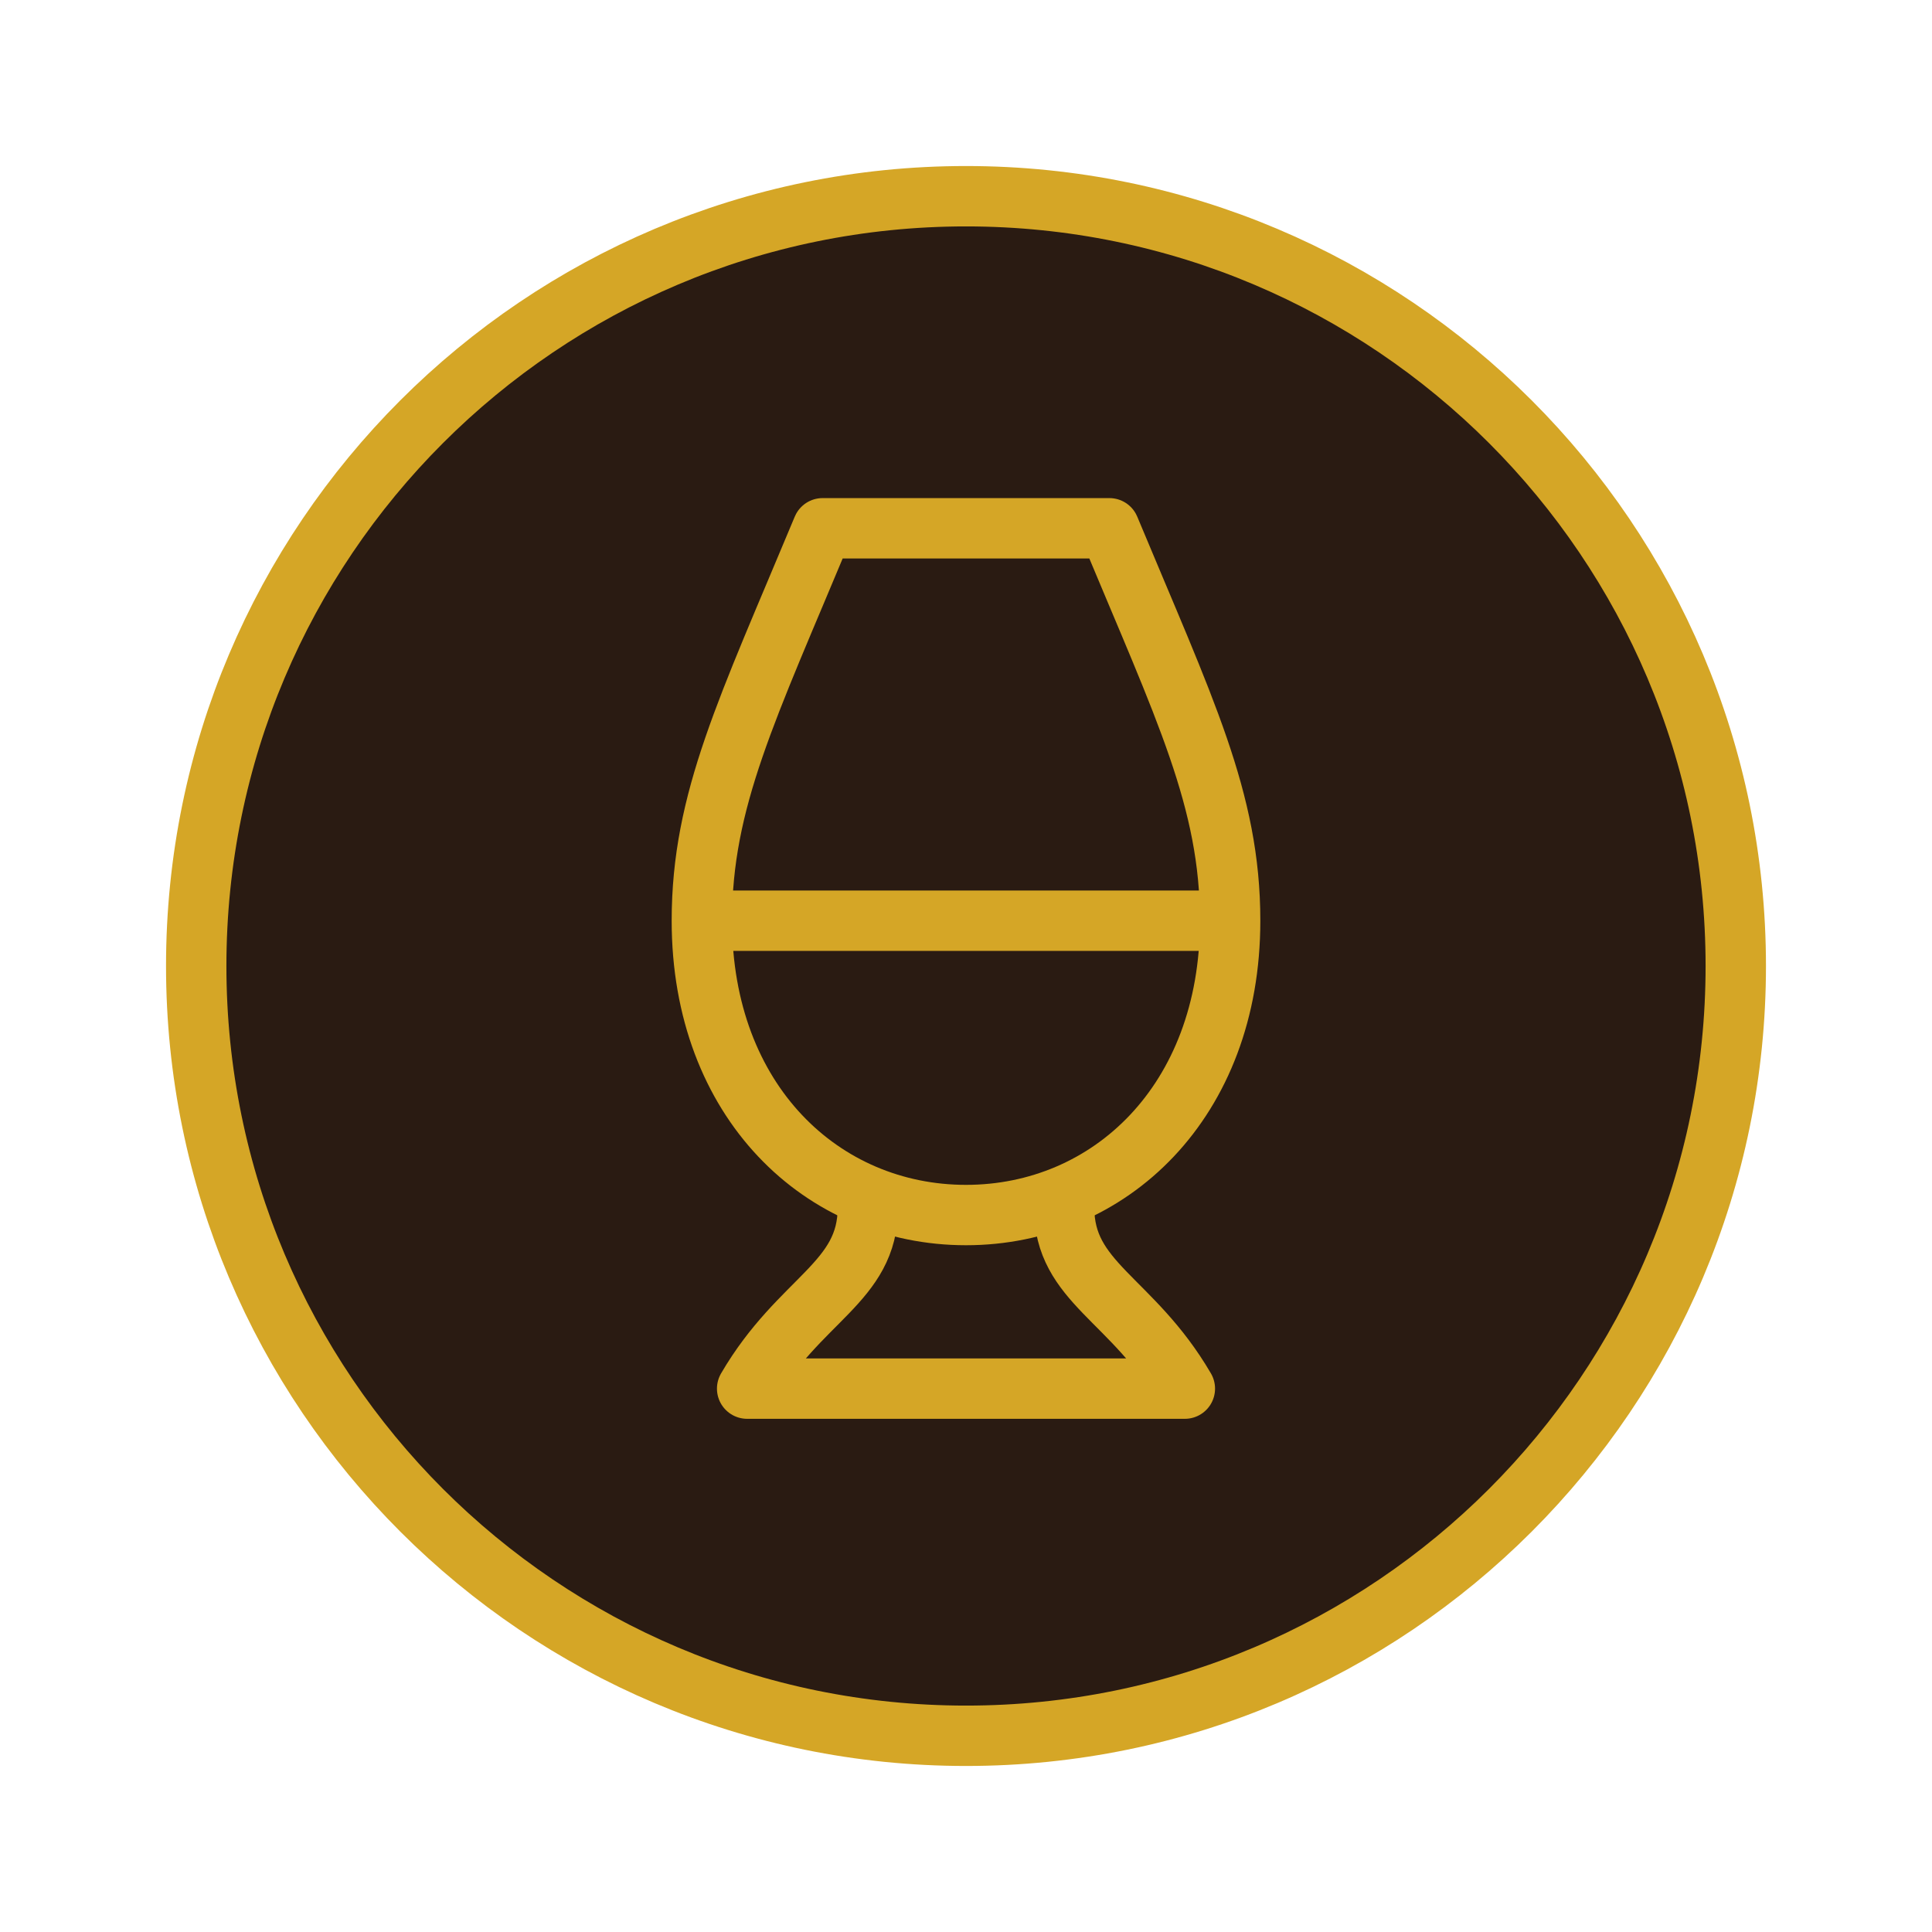
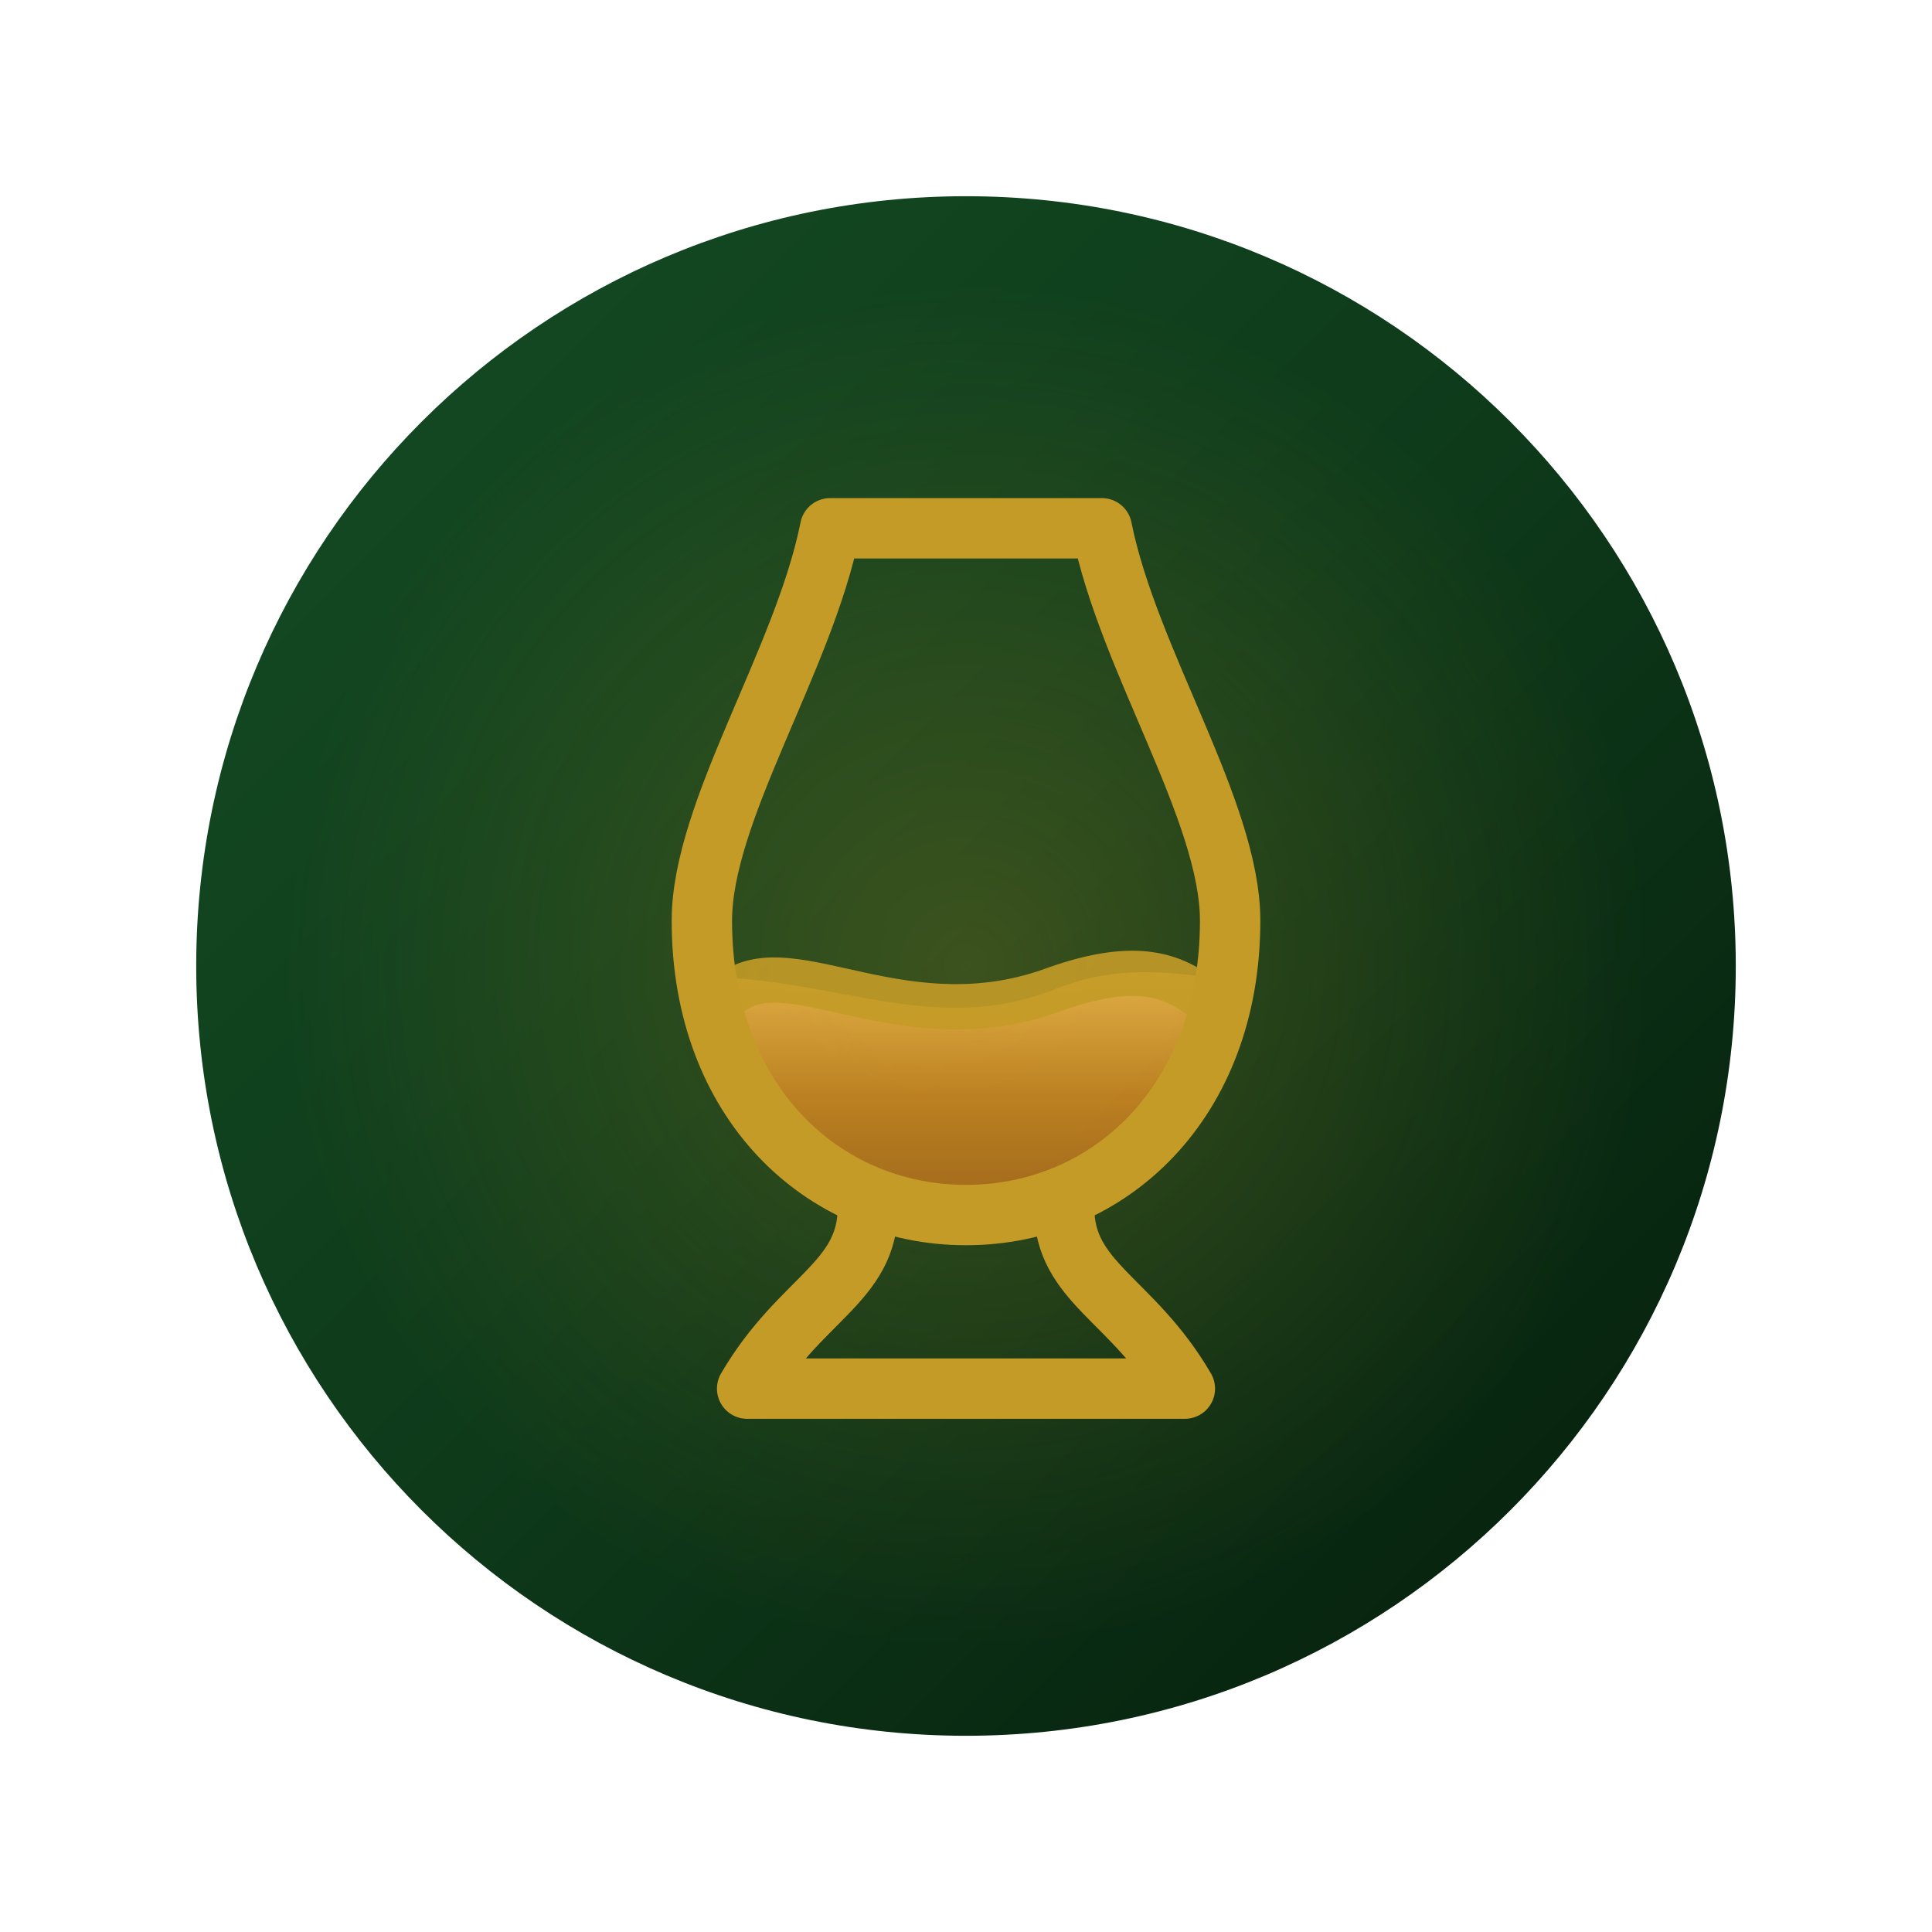
<svg xmlns="http://www.w3.org/2000/svg" viewBox="0 0 512 512" width="100%" height="100%">
-   <circle cx="256" cy="256" r="204" stroke="#d5a626" stroke-width="16" fill="#2A1B12" />
-   <g fill="none" stroke="#d5a626" stroke-linecap="round" stroke-linejoin="round">
-     <path d="M 218 140           H 294           C 314 188 326 212 326 244           C 326 292 294 322 256 322           C 218 322 186 292 186 244           C 186 212 198 188 218 140 Z" stroke-width="16" />
-     <path d="M 187 244 H 325" stroke-width="16" />
+   <defs>
+     <linearGradient id="glossyGreen" x1="0%" y1="0%" x2="100%" y2="100%">
+       <stop offset="0%" stop-color="#144d24" />
+       <stop offset="50%" stop-color="#0e3a1a" />
+       <stop offset="100%" stop-color="#051c0b" />
+     </linearGradient>
+     <radialGradient id="goldGlow" cx="50%" cy="50%" r="50%">
+       <stop offset="0%" stop-color="#C59B27" stop-opacity="0.25" />
+       <stop offset="100%" stop-color="#C59B27" stop-opacity="0" />
+     </radialGradient>
+     <linearGradient id="whiskyLiquid" x1="0%" y1="100%" x2="0%" y2="0%">
+       <stop offset="0%" stop-color="#A05B17" />
+       <stop offset="60%" stop-color="#D48A22" />
+       <stop offset="100%" stop-color="#FFC04D" />
+     </linearGradient>
+     <clipPath id="glassBowlClip">
+       <path d="M 220 140 H 292 C 299 175, 326 215, 326 244 C 326 292, 294 322, 256 322 C 218 322, 186 292, 186 244 C 186 215, 213 175, 220 140 Z" />
+     </clipPath>
+   </defs>
+   <circle cx="256" cy="256" r="204" fill="url(#glossyGreen)" />
+   <circle cx="256" cy="256" r="180" fill="url(#goldGlow)" />
+   <g clip-path="url(#glassBowlClip)">
+     <path d="M 160 262           C 210 250, 240 278, 280 262           C 300 254, 320 258, 352 266           V 340           H 160 Z" fill="url(#whiskyLiquid)" opacity="0.85" />
+   </g>
+   <g fill="none" stroke="#C59B27" stroke-linecap="round" stroke-linejoin="round">
+     <path d="M 220 140           H 292           C 299 175, 326 215, 326 244           C 326 292, 294 322, 256 322           C 218 322, 186 292, 186 244           C 186 215, 213 175, 220 140 Z" stroke-width="16" />
+     <path d="M 194 263           C 210 251, 240 277, 280 262           C 300 255, 310 258, 318 264" stroke-width="12" stroke-opacity="0.9" />
    <path d="M 230 320           C 230 340 212 344 198 368           H 314           C 300 344 282 340 282 320" stroke-width="16" />
  </g>
</svg>
